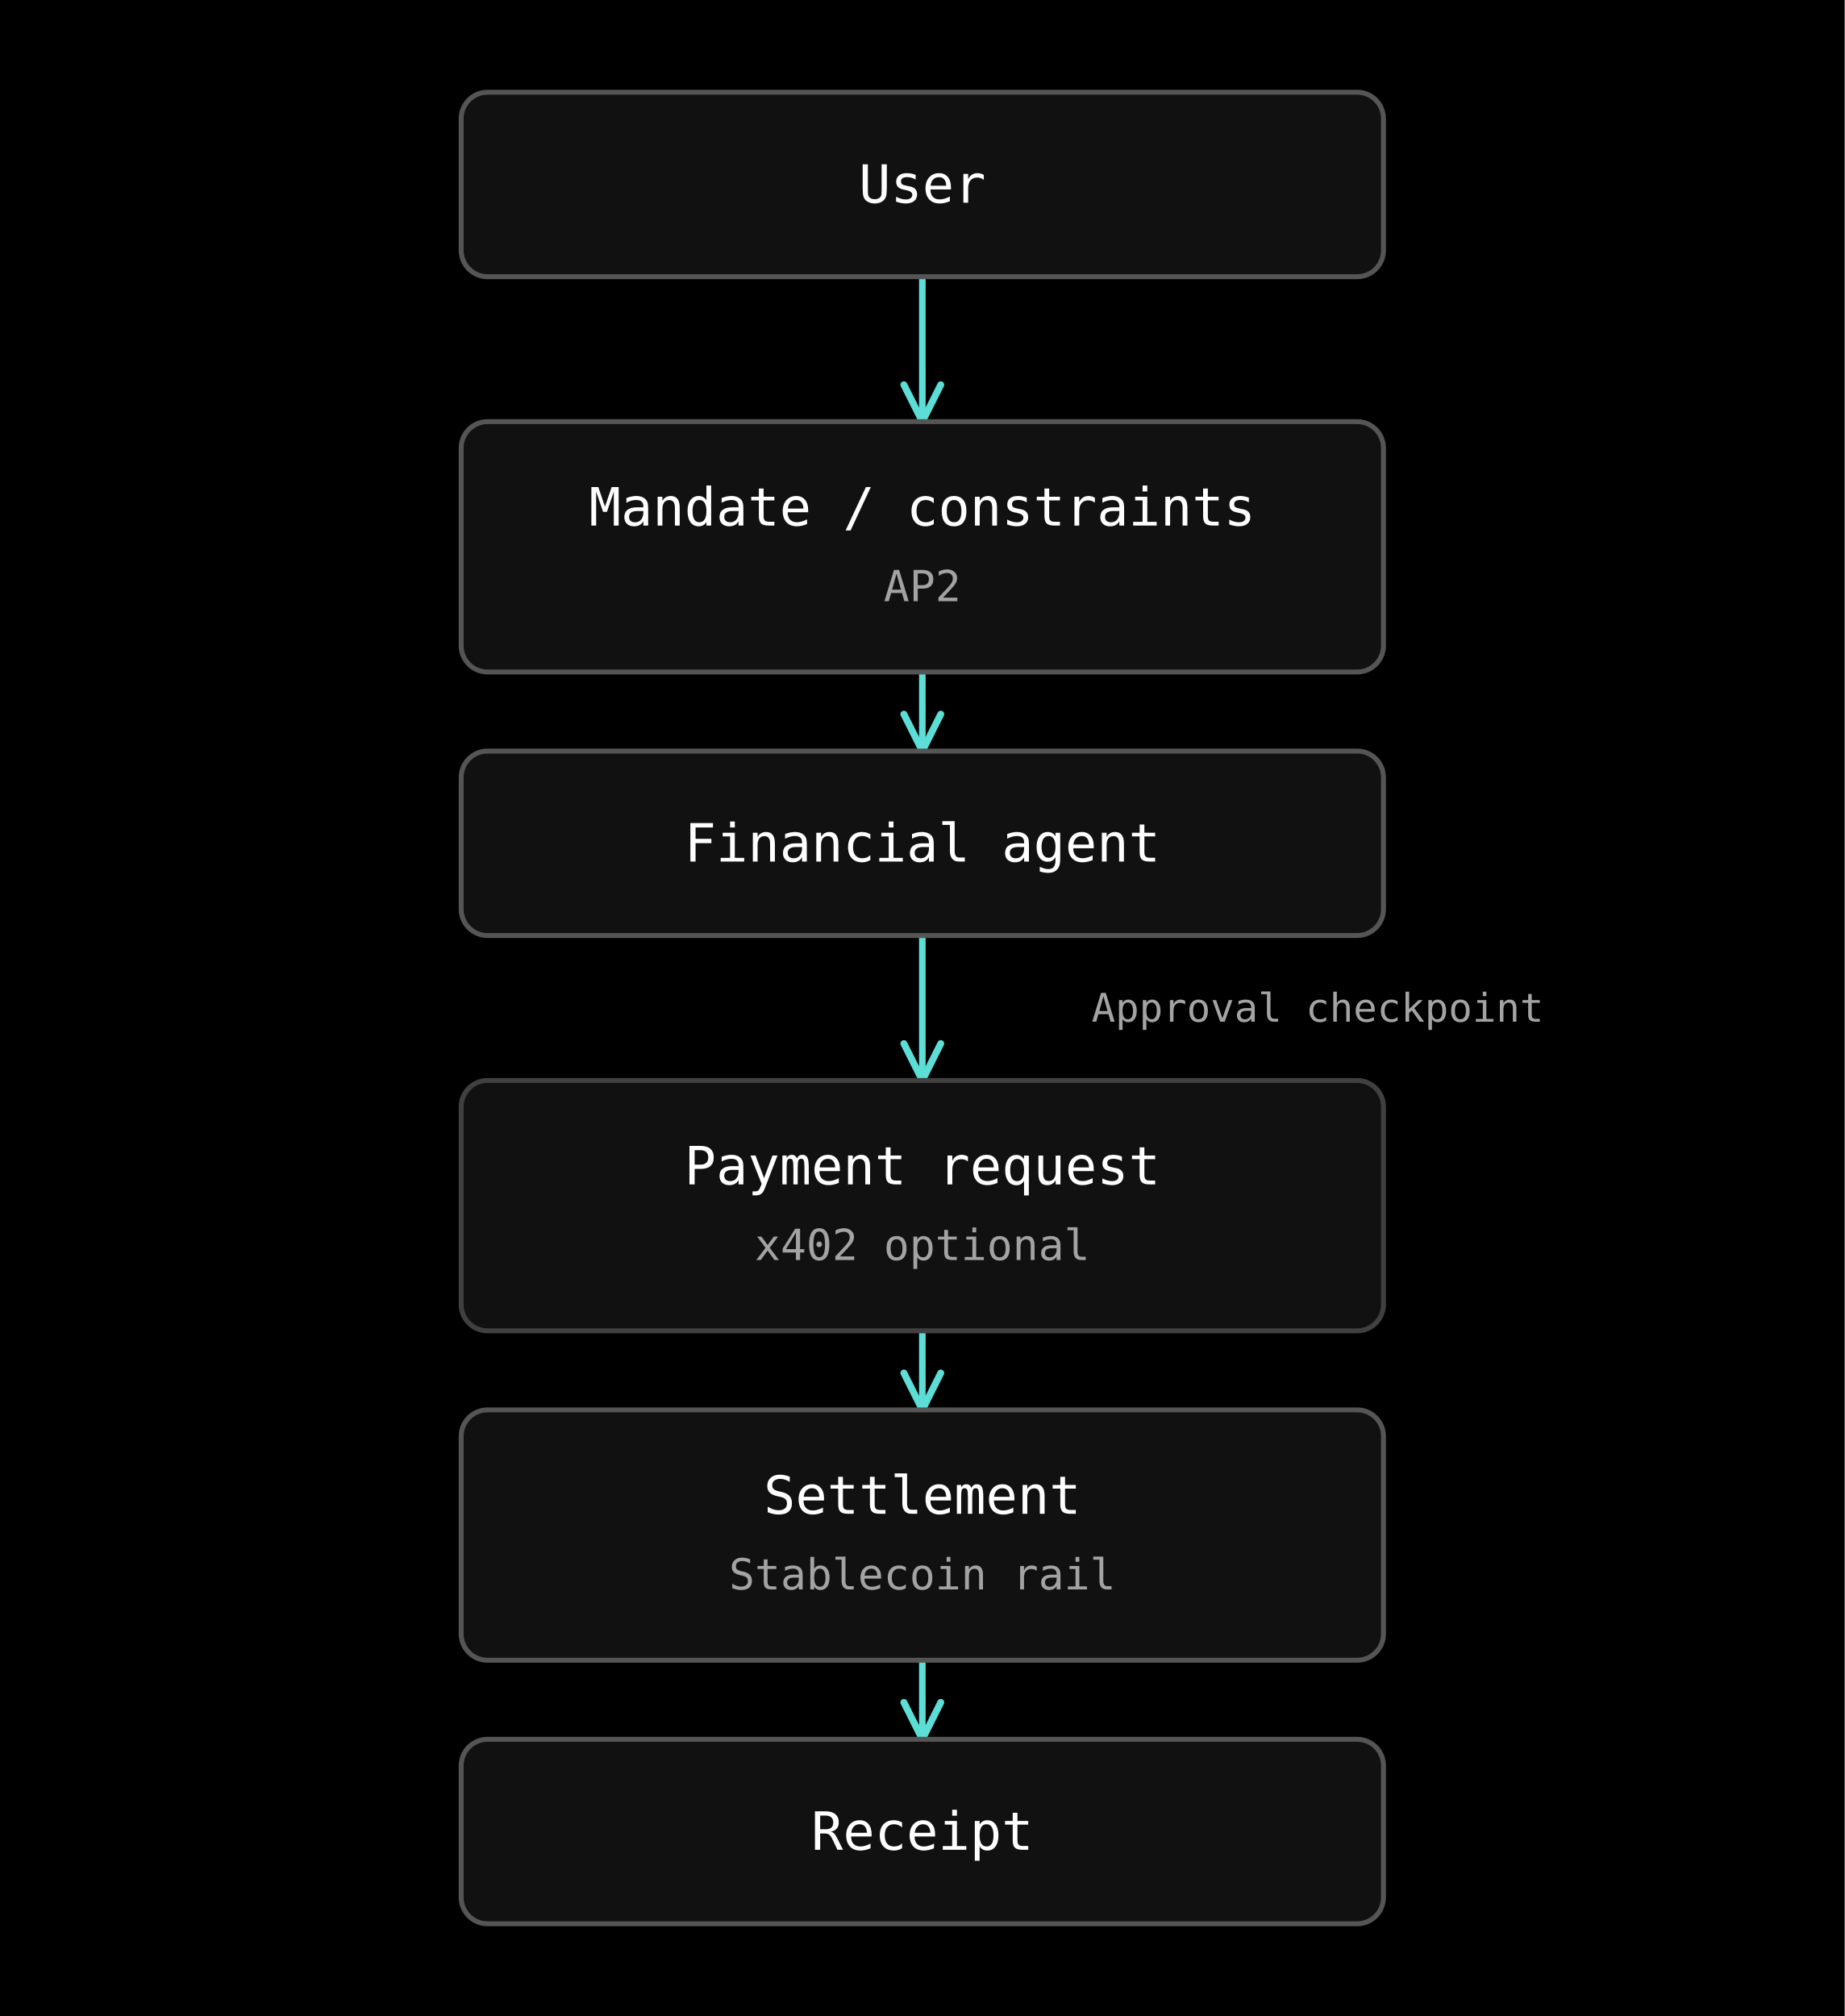
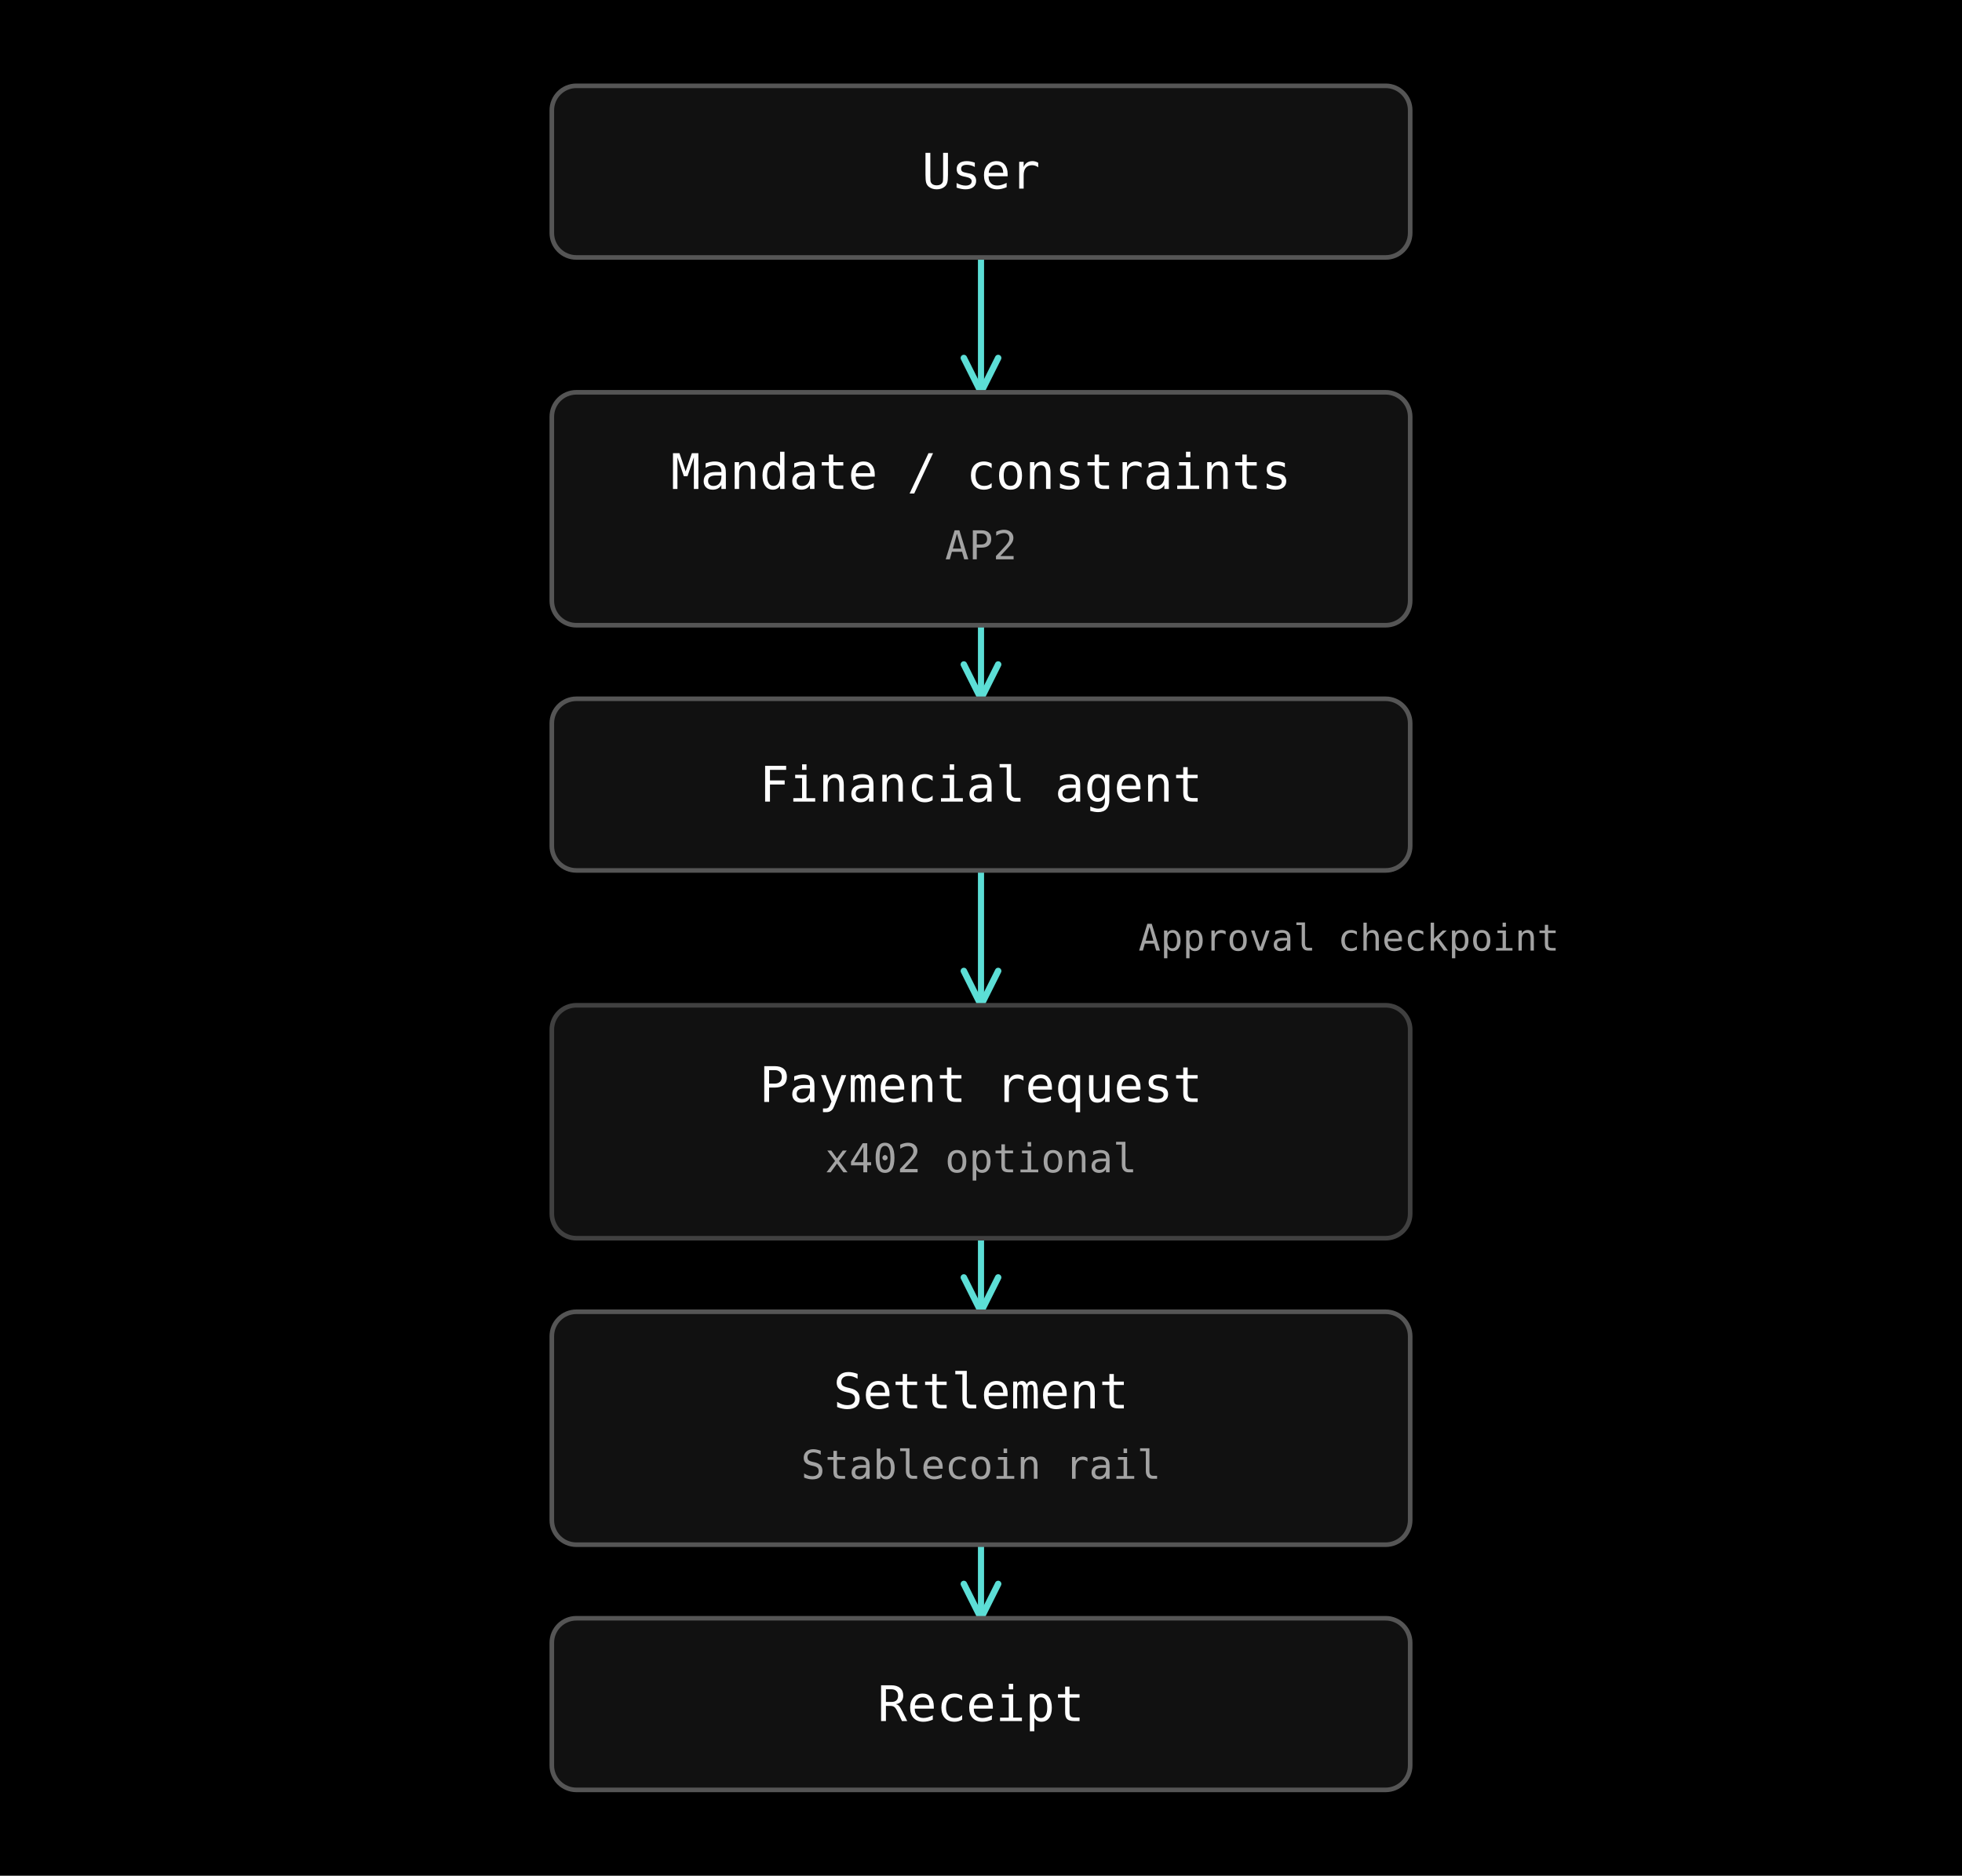
- <svg xmlns="http://www.w3.org/2000/svg" width="560" height="612" viewBox="0 0 560 612" role="img" aria-labelledby="title desc">
+ <svg xmlns="http://www.w3.org/2000/svg" width="640" height="612" viewBox="0 0 640 612" role="img" aria-labelledby="title desc">
  <defs>
    <marker id="arrow-mint" viewBox="0 0 10 10" refX="9" refY="5" markerWidth="7" markerHeight="7" orient="auto">
      <path d="M1 1L9 5L1 9" fill="none" stroke="#5cded6" stroke-width="1.5" stroke-linecap="round" stroke-linejoin="round" />
    </marker>
    <marker id="arrow-gray" viewBox="0 0 10 10" refX="9" refY="5" markerWidth="7" markerHeight="7" orient="auto">
      <path d="M1 1L9 5L1 9" fill="none" stroke="#a3a3a3" stroke-width="1.5" stroke-linecap="round" stroke-linejoin="round" />
    </marker>
    <marker id="arrow-white" viewBox="0 0 10 10" refX="9" refY="5" markerWidth="7" markerHeight="7" orient="auto">
      <path d="M1 1L9 5L1 9" fill="none" stroke="#ffffff" stroke-width="1.5" stroke-linecap="round" stroke-linejoin="round" />
    </marker>
  </defs>
-   <rect width="560" height="612" fill="#000000" />
-   <g font-family="ui-monospace, SFMono-Regular, Menlo, Monaco, Consolas, monospace">
-     <path d="M280 84L280 128" fill="none" stroke="#5cded6" stroke-width="2" stroke-linecap="round" stroke-linejoin="round" marker-end="url(#arrow-mint)" />
-     <path d="M280 204L280 228" fill="none" stroke="#5cded6" stroke-width="2" stroke-linecap="round" stroke-linejoin="round" marker-end="url(#arrow-mint)" />
-     <path d="M280 284L280 328" fill="none" stroke="#5cded6" stroke-width="2" stroke-linecap="round" stroke-linejoin="round" marker-end="url(#arrow-mint)" />
-     <path d="M280 404L280 428" fill="none" stroke="#5cded6" stroke-width="2" stroke-linecap="round" stroke-linejoin="round" marker-end="url(#arrow-mint)" />
-     <path d="M280 504L280 528" fill="none" stroke="#5cded6" stroke-width="2" stroke-linecap="round" stroke-linejoin="round" marker-end="url(#arrow-mint)" />
-     <g class="node">
-       <rect x="140" y="28" width="280" height="56" rx="8" fill="#111111" stroke="#555555" stroke-width="1.5" />
-       <text x="280" y="56" text-anchor="middle" dominant-baseline="central" font-size="16" fill="#ffffff">User</text>
-     </g>
-     <g class="node">
-       <rect x="140" y="128" width="280" height="76" rx="8" fill="#111111" stroke="#555555" stroke-width="1.5" />
-       <text x="280" y="154" text-anchor="middle" dominant-baseline="central" font-size="16" fill="#ffffff">Mandate / constraints</text>
-       <text x="280" y="178" text-anchor="middle" dominant-baseline="central" font-size="13" fill="#a3a3a3">AP2</text>
-     </g>
-     <g class="node">
-       <rect x="140" y="228" width="280" height="56" rx="8" fill="#111111" stroke="#555555" stroke-width="1.5" />
-       <text x="280" y="256" text-anchor="middle" dominant-baseline="central" font-size="16" fill="#ffffff">Financial agent</text>
-     </g>
-     <g class="node">
-       <rect x="140" y="328" width="280" height="76" rx="8" fill="#111111" stroke="#404040" stroke-width="1.5" />
-       <text x="280" y="354" text-anchor="middle" dominant-baseline="central" font-size="16" fill="#ffffff">Payment request</text>
-       <text x="280" y="378" text-anchor="middle" dominant-baseline="central" font-size="13" fill="#a3a3a3">x402 optional</text>
-     </g>
-     <g class="node">
-       <rect x="140" y="428" width="280" height="76" rx="8" fill="#111111" stroke="#555555" stroke-width="1.5" />
-       <text x="280" y="454" text-anchor="middle" dominant-baseline="central" font-size="16" fill="#ffffff">Settlement</text>
-       <text x="280" y="478" text-anchor="middle" dominant-baseline="central" font-size="13" fill="#a3a3a3">Stablecoin rail</text>
-     </g>
-     <g class="node">
-       <rect x="140" y="528" width="280" height="56" rx="8" fill="#111111" stroke="#555555" stroke-width="1.5" />
-       <text x="280" y="556" text-anchor="middle" dominant-baseline="central" font-size="16" fill="#ffffff">Receipt</text>
-     </g>
-     <g class="chip">
-       <rect x="323" y="295" width="154" height="22" rx="4" fill="#000000" />
-       <text x="400" y="306" text-anchor="middle" dominant-baseline="central" font-size="12" fill="#a3a3a3">Approval checkpoint</text>
+   <rect width="640" height="612" fill="#000000" />
+   <g transform="translate(40 0)">
+     <g font-family="ui-monospace, SFMono-Regular, Menlo, Monaco, Consolas, monospace">
+       <path d="M280 84L280 128" fill="none" stroke="#5cded6" stroke-width="2" stroke-linecap="round" stroke-linejoin="round" marker-end="url(#arrow-mint)" />
+       <path d="M280 204L280 228" fill="none" stroke="#5cded6" stroke-width="2" stroke-linecap="round" stroke-linejoin="round" marker-end="url(#arrow-mint)" />
+       <path d="M280 284L280 328" fill="none" stroke="#5cded6" stroke-width="2" stroke-linecap="round" stroke-linejoin="round" marker-end="url(#arrow-mint)" />
+       <path d="M280 404L280 428" fill="none" stroke="#5cded6" stroke-width="2" stroke-linecap="round" stroke-linejoin="round" marker-end="url(#arrow-mint)" />
+       <path d="M280 504L280 528" fill="none" stroke="#5cded6" stroke-width="2" stroke-linecap="round" stroke-linejoin="round" marker-end="url(#arrow-mint)" />
+       <g class="node">
+         <rect x="140" y="28" width="280" height="56" rx="8" fill="#111111" stroke="#555555" stroke-width="1.5" />
+         <text x="280" y="56" text-anchor="middle" dominant-baseline="central" font-size="16" fill="#ffffff">User</text>
+       </g>
+       <g class="node">
+         <rect x="140" y="128" width="280" height="76" rx="8" fill="#111111" stroke="#555555" stroke-width="1.5" />
+         <text x="280" y="154" text-anchor="middle" dominant-baseline="central" font-size="16" fill="#ffffff">Mandate / constraints</text>
+         <text x="280" y="178" text-anchor="middle" dominant-baseline="central" font-size="13" fill="#a3a3a3">AP2</text>
+       </g>
+       <g class="node">
+         <rect x="140" y="228" width="280" height="56" rx="8" fill="#111111" stroke="#555555" stroke-width="1.5" />
+         <text x="280" y="256" text-anchor="middle" dominant-baseline="central" font-size="16" fill="#ffffff">Financial agent</text>
+       </g>
+       <g class="node">
+         <rect x="140" y="328" width="280" height="76" rx="8" fill="#111111" stroke="#404040" stroke-width="1.5" />
+         <text x="280" y="354" text-anchor="middle" dominant-baseline="central" font-size="16" fill="#ffffff">Payment request</text>
+         <text x="280" y="378" text-anchor="middle" dominant-baseline="central" font-size="13" fill="#a3a3a3">x402 optional</text>
+       </g>
+       <g class="node">
+         <rect x="140" y="428" width="280" height="76" rx="8" fill="#111111" stroke="#555555" stroke-width="1.5" />
+         <text x="280" y="454" text-anchor="middle" dominant-baseline="central" font-size="16" fill="#ffffff">Settlement</text>
+         <text x="280" y="478" text-anchor="middle" dominant-baseline="central" font-size="13" fill="#a3a3a3">Stablecoin rail</text>
+       </g>
+       <g class="node">
+         <rect x="140" y="528" width="280" height="56" rx="8" fill="#111111" stroke="#555555" stroke-width="1.5" />
+         <text x="280" y="556" text-anchor="middle" dominant-baseline="central" font-size="16" fill="#ffffff">Receipt</text>
+       </g>
+       <g class="chip">
+         <rect x="323" y="295" width="154" height="22" rx="4" fill="#000000" />
+         <text x="400" y="306" text-anchor="middle" dominant-baseline="central" font-size="12" fill="#a3a3a3">Approval checkpoint</text>
+       </g>
    </g>
  </g>
</svg>
